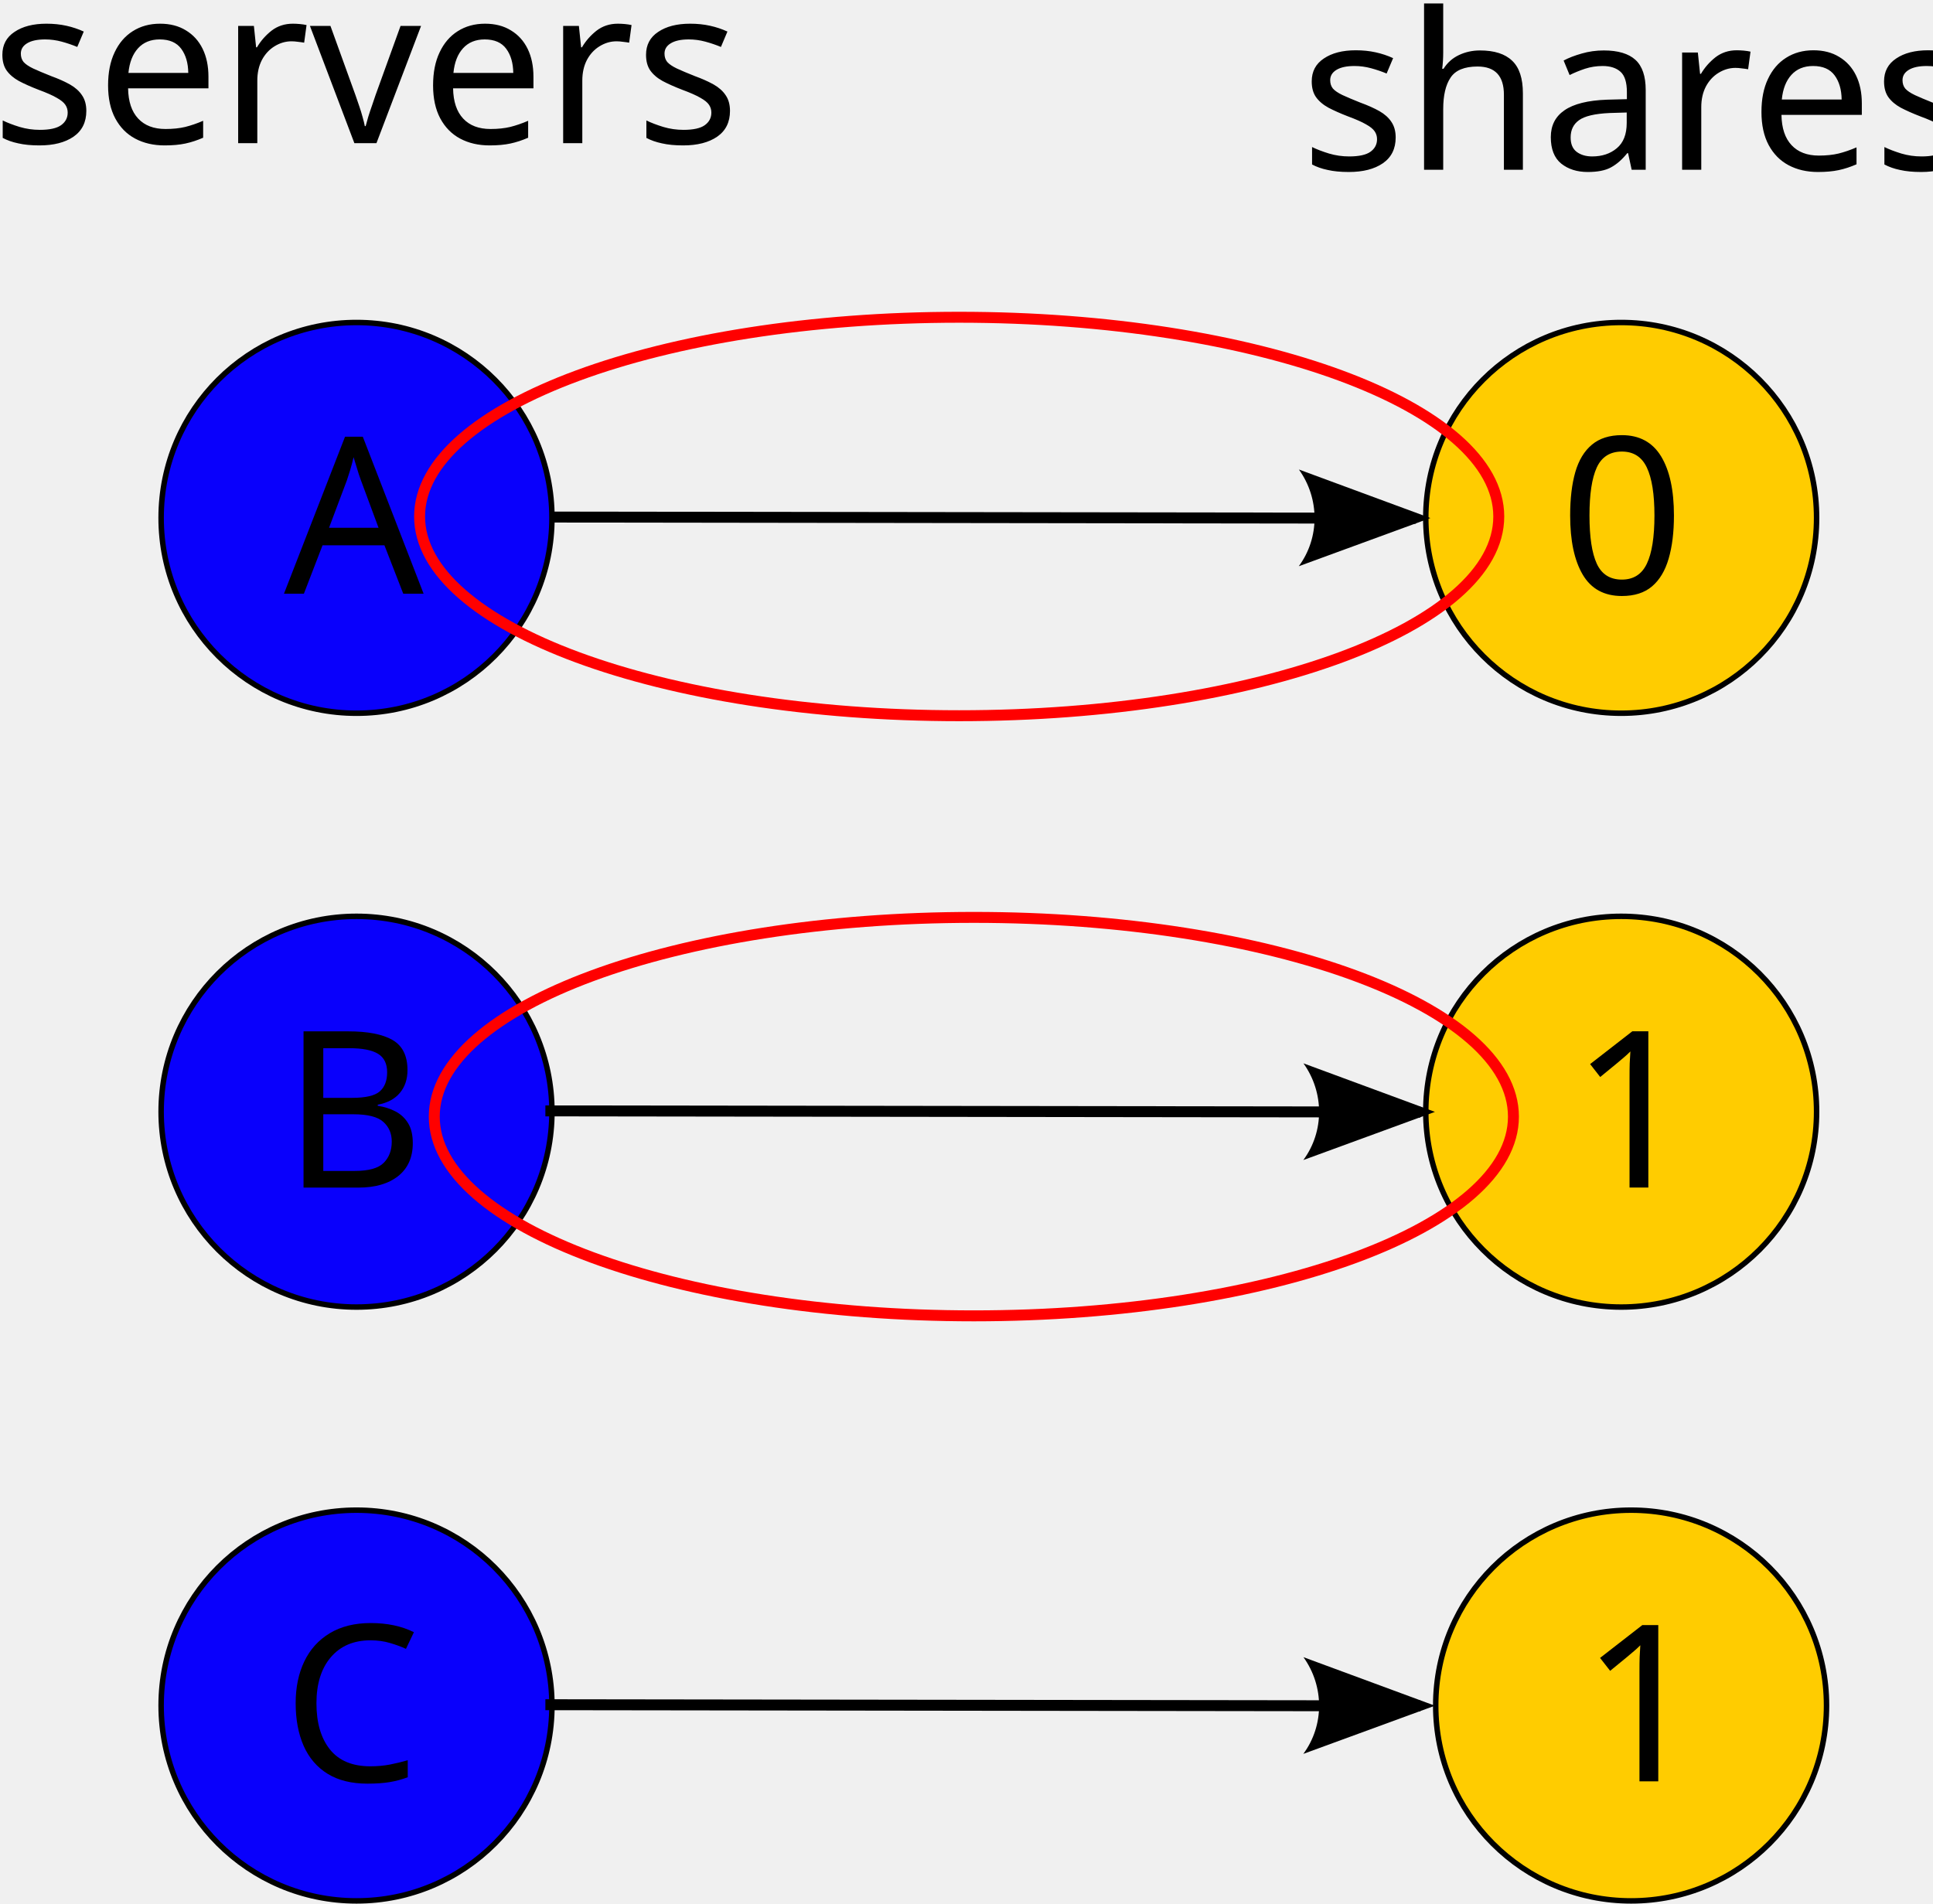
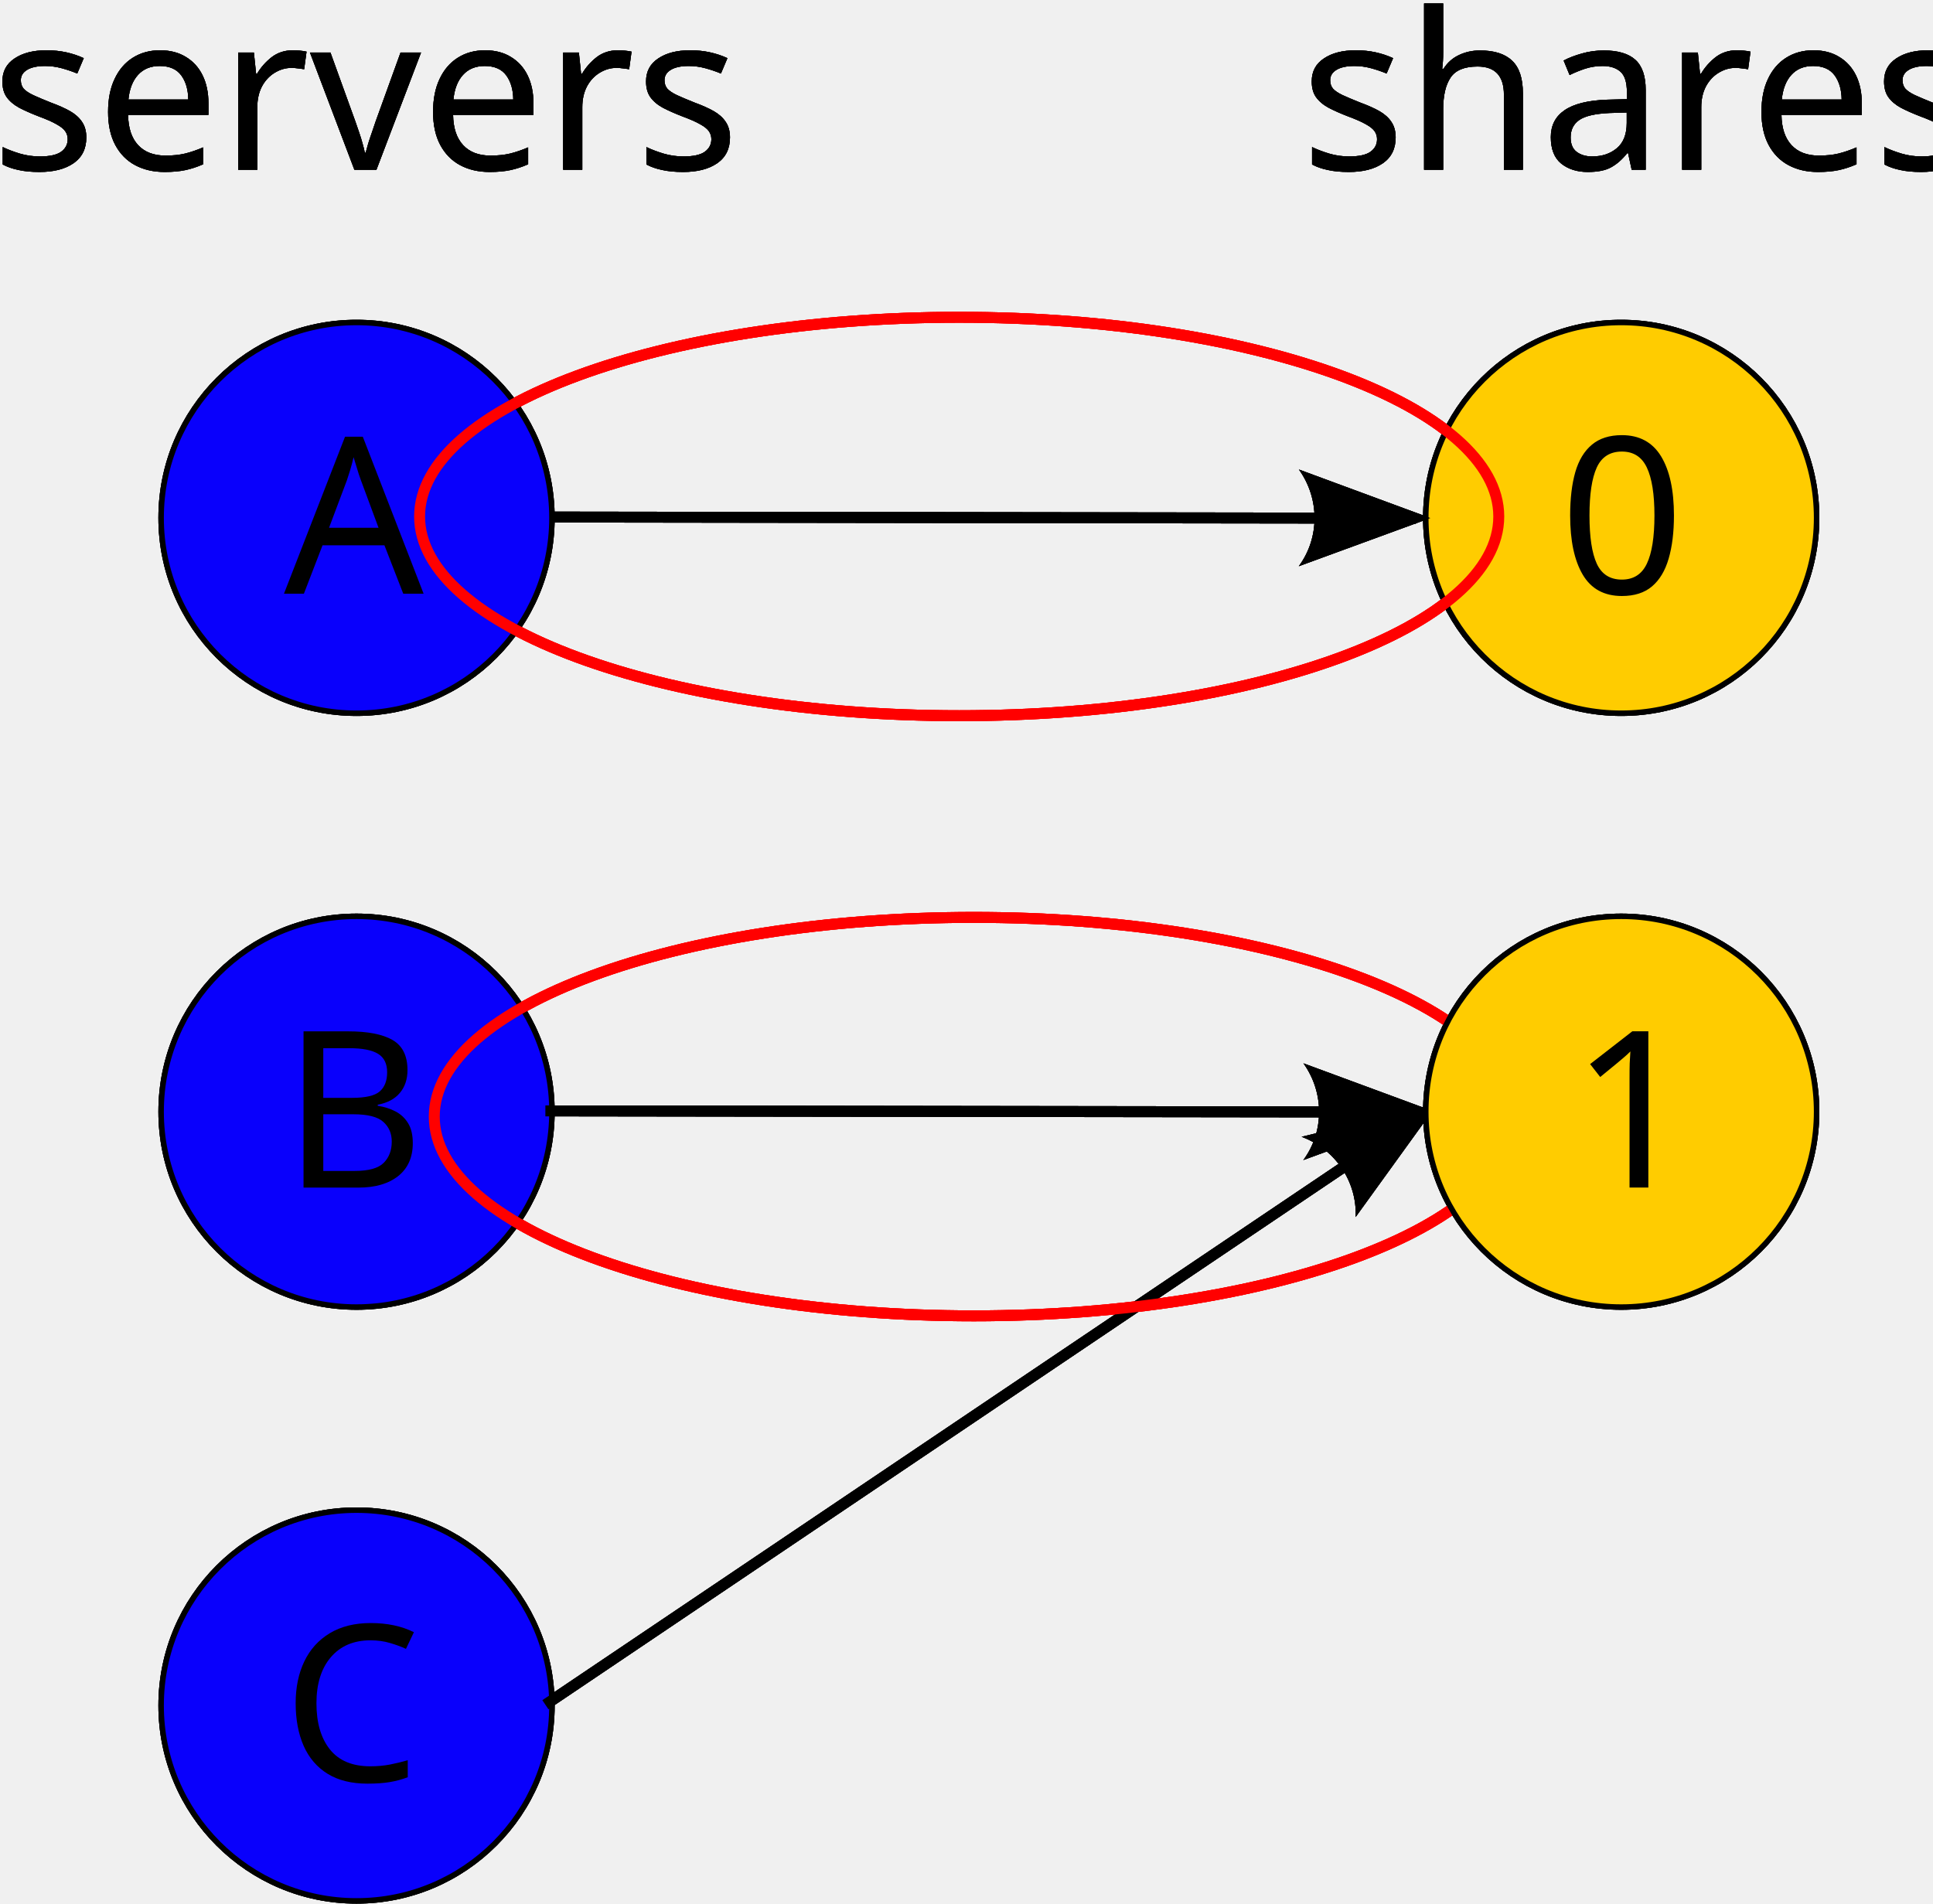
<svg xmlns="http://www.w3.org/2000/svg" width="176.643" height="173.995" id="svg5027" version="1.1">
  <defs id="defs5029">
    <marker orient="auto" refY="0" refX="0" id="Arrow2Lend" style="overflow:visible">
      <path id="path4141" style="fill-rule:evenodd;stroke-width:0.625;stroke-linejoin:round" d="M 8.719,4.034 -2.207,0.016 8.719,-4.002 c -1.745,2.372 -1.735,5.617 -6e-7,8.035 z" transform="matrix(-1.1,0,0,-1.1,-1.1,0)" />
    </marker>
    <marker style="overflow:visible" id="DistanceEnd" refX="0" refY="0" orient="auto">
      <g id="g2301">
        <path style="fill:none;stroke:#ffffff;stroke-width:1.15;stroke-linecap:square" d="M 0,0 -2,0" id="path2316" />
        <path style="fill:#000000;fill-rule:evenodd;stroke:none" d="M 0,0 -13,4 -9,0 -13,-4 0,0 Z" id="path2312" />
        <path style="fill:none;stroke:#000000;stroke-width:1;stroke-linecap:square" d="M 0,-4 0,40" id="path2314" />
      </g>
    </marker>
    <marker orient="auto" refY="0" refX="0" id="Arrow1Lend" style="overflow:visible">
      <path id="path4123" d="M 0,0 5,-5 -12.5,0 5,5 0,0 Z" style="fill-rule:evenodd;stroke:#000000;stroke-width:1pt" transform="matrix(-0.8,0,0,-0.8,-10,0)" />
    </marker>
    <marker orient="auto" refY="0" refX="0" id="marker5066" style="overflow:visible">
      <path id="path5068" d="M 0,0 5,-5 -12.5,0 5,5 0,0 Z" style="fill-rule:evenodd;stroke:#000000;stroke-width:1pt" transform="matrix(-0.8,0,0,-0.8,-10,0)" />
    </marker>
    <marker orient="auto" refY="0" refX="0" id="Arrow2Lend-0" style="overflow:visible">
      <path id="path4141-5" style="fill-rule:evenodd;stroke-width:0.625;stroke-linejoin:round" d="M 8.719,4.034 -2.207,0.016 8.719,-4.002 c -1.745,2.372 -1.735,5.617 -6e-7,8.035 z" transform="matrix(-1.1,0,0,-1.1,-1.1,0)" />
    </marker>
    <marker orient="auto" refY="0" refX="0" id="Arrow2Lend-5" style="overflow:visible">
      <path id="path4141-3" style="fill-rule:evenodd;stroke-width:0.625;stroke-linejoin:round" d="M 8.719,4.034 -2.207,0.016 8.719,-4.002 c -1.745,2.372 -1.735,5.617 -6e-7,8.035 z" transform="matrix(-1.1,0,0,-1.1,-1.1,0)" />
    </marker>
    <marker orient="auto" refY="0" refX="0" id="Arrow2Lend-7" style="overflow:visible">
      <path id="path4141-9" style="fill-rule:evenodd;stroke-width:0.625;stroke-linejoin:round" d="M 8.719,4.034 -2.207,0.016 8.719,-4.002 c -1.745,2.372 -1.735,5.617 -6e-7,8.035 z" transform="matrix(-1.1,0,0,-1.1,-1.1,0)" />
    </marker>
    <marker orient="auto" refY="0" refX="0" id="Arrow2Lend-9" style="overflow:visible">
      <path id="path4141-0" style="fill-rule:evenodd;stroke-width:0.625;stroke-linejoin:round" d="M 8.719,4.034 -2.207,0.016 8.719,-4.002 c -1.745,2.372 -1.735,5.617 -6e-7,8.035 z" transform="matrix(-1.1,0,0,-1.1,-1.1,0)" />
    </marker>
    <marker orient="auto" refY="0" refX="0" id="Arrow2Lend-3" style="overflow:visible">
      <path id="path4141-95" style="fill-rule:evenodd;stroke-width:0.625;stroke-linejoin:round" d="M 8.719,4.034 -2.207,0.016 8.719,-4.002 c -1.745,2.372 -1.735,5.617 -6e-7,8.035 z" transform="matrix(-1.1,0,0,-1.1,-1.1,0)" />
    </marker>
    <marker orient="auto" refY="0" refX="0" id="Arrow2Lend-96" style="overflow:visible">
      <path id="path4141-6" style="fill-rule:evenodd;stroke-width:0.625;stroke-linejoin:round" d="M 8.719,4.034 -2.207,0.016 8.719,-4.002 c -1.745,2.372 -1.735,5.617 -6e-7,8.035 z" transform="matrix(-1.1,0,0,-1.1,-1.1,0)" />
    </marker>
  </defs>
  <g id="layer1" transform="translate(-91.99024,-382.7523)">
-     <text xml:space="preserve" style="font-style:normal;font-variant:normal;font-weight:normal;font-stretch:normal;font-size:20px;line-height:125%;font-family:Ubuntu;-inkscape-font-specification:Ubuntu;text-align:start;letter-spacing:0px;word-spacing:0px;writing-mode:lr-tb;text-anchor:start;fill:#000000;fill-opacity:1;stroke:none" x="91.19" y="395.842" id="text4565">
-       <tspan id="tspan4567" x="91.19" y="395.842">servers</tspan>
-       <tspan x="91.19" y="420.842" id="tspan4569" />
+     <text xml:space="preserve" style="font-style:normal;font-variant:normal;font-weight:normal;font-stretch:normal;font-size:20px;line-height:125%;font-family:Ubuntu;-inkscape-font-specification:Ubuntu;text-align:start;letter-spacing:0px;word-spacing:0px;writing-mode:lr-tb;text-anchor:start;fill:#000000;fill-opacity:1;stroke:none" x="91.19" y="398.272" id="text4565">
+       <tspan id="tspan4567" x="91.19" y="398.272">servers</tspan>
+       <tspan x="91.19" y="423.272" id="tspan4569" />
    </text>
    <text xml:space="preserve" style="font-style:normal;font-weight:normal;font-size:20px;line-height:125%;font-family:Sans;letter-spacing:0px;word-spacing:0px;fill:#000000;fill-opacity:1;stroke:none" x="210.845" y="398.272" id="text4649">
      <tspan id="tspan4651" x="210.845" y="398.272" style="font-style:normal;font-variant:normal;font-weight:normal;font-stretch:normal;font-size:20px;line-height:125%;font-family:Ubuntu;-inkscape-font-specification:Ubuntu;text-align:start;writing-mode:lr-tb;text-anchor:start">shares</tspan>
    </text>
-     <g id="g3984" transform="translate(0,-0.5130901)">
-       <g transform="matrix(0.5,0,0,0.5,105.1712,381.2559)" id="g4602">
-         <circle transform="translate(77.07828,-25.83621)" style="fill:#ffcc00;fill-opacity:1;fill-rule:evenodd;stroke:#000000;stroke-width:1px;stroke-linecap:butt;stroke-linejoin:miter;stroke-opacity:1" id="path2985-4" cx="192.857" cy="233.076" r="35.714" d="m 228.571,233.076 a 35.714,35.714 0 0 1 -35.714,35.714 35.714,35.714 0 0 1 -35.714,-35.714 35.714,35.714 0 0 1 35.714,-35.714 35.714,35.714 0 0 1 35.714,35.714 z" />
-         <text xml:space="preserve" style="font-style:normal;font-weight:normal;font-size:40px;line-height:125%;font-family:Sans;letter-spacing:0px;word-spacing:0px;fill:#000000;fill-opacity:1;stroke:none" x="260.695" y="221.1" id="text3856">
-           <tspan style="font-style:normal;font-variant:normal;font-weight:normal;font-stretch:normal;font-size:40px;line-height:125%;font-family:Ubuntu;-inkscape-font-specification:Ubuntu;text-align:start;writing-mode:lr-tb;text-anchor:start" id="tspan3858" x="260.695" y="221.1">1</tspan>
-         </text>
-       </g>
-       <g transform="matrix(0.5,0,0,0.5,82.99365,380.8413)" id="g4610">
-         <circle transform="translate(-109.702,-25.00713)" style="fill:#0900fc;fill-opacity:1;fill-rule:evenodd;stroke:#000000;stroke-width:1px;stroke-linecap:butt;stroke-linejoin:miter;stroke-opacity:1" id="path2985-3" cx="192.857" cy="233.076" r="35.714" d="m 228.571,233.076 a 35.714,35.714 0 0 1 -35.714,35.714 35.714,35.714 0 0 1 -35.714,-35.714 35.714,35.714 0 0 1 35.714,-35.714 35.714,35.714 0 0 1 35.714,35.714 z" />
-         <text xml:space="preserve" style="font-style:normal;font-weight:normal;font-size:40px;line-height:125%;font-family:Sans;letter-spacing:0px;word-spacing:0px;fill:#000000;fill-opacity:1;stroke:none" x="69.595" y="221.949" id="text3832">
-           <tspan style="font-style:normal;font-variant:normal;font-weight:normal;font-stretch:normal;font-size:40px;line-height:125%;font-family:Ubuntu;-inkscape-font-specification:Ubuntu;text-align:start;writing-mode:lr-tb;text-anchor:start" id="tspan3834" x="69.595" y="221.949">B</tspan>
-         </text>
-       </g>
-       <path id="path4114-4-5-7" d="m 141.829,484.802 79.96,0.106" style="display:inline;fill:none;stroke:#000000;stroke-width:1;stroke-linecap:butt;stroke-linejoin:miter;stroke-miterlimit:4;stroke-dasharray:none;stroke-opacity:1;marker-end:url(#Arrow2Lend)" />
+     <g id="g4610" transform="matrix(0.5,0,0,0.5,82.99365,380.3282)">
+       <circle r="35.714" cy="233.076" cx="192.857" id="path2985-3" style="fill:#0900fc;fill-opacity:1;fill-rule:evenodd;stroke:#000000;stroke-width:1px;stroke-linecap:butt;stroke-linejoin:miter;stroke-opacity:1" transform="translate(-109.702,-25.00713)" />
+       <text id="text3832" y="221.949" x="69.595" style="font-style:normal;font-weight:normal;font-size:40px;line-height:125%;font-family:Sans;letter-spacing:0px;word-spacing:0px;fill:#000000;fill-opacity:1;stroke:none" xml:space="preserve">
+         <tspan y="221.949" x="69.595" id="tspan3834" style="font-style:normal;font-variant:normal;font-weight:normal;font-stretch:normal;font-size:40px;line-height:125%;font-family:Ubuntu;-inkscape-font-specification:Ubuntu;text-align:start;writing-mode:lr-tb;text-anchor:start">B</tspan>
+       </text>
    </g>
+     <path style="display:inline;fill:none;stroke:#000000;stroke-width:1;stroke-linecap:butt;stroke-linejoin:miter;stroke-miterlimit:4;stroke-dasharray:none;stroke-opacity:1;marker-end:url(#Arrow2Lend)" d="m 141.829,484.289 79.96,0.106" id="path4114-4-5-7" />
    <g id="g3972">
      <g transform="matrix(0.5,0,0,0.5,124.7639,381.5617)" id="g4593">
-         <circle transform="translate(37.89307,-136.0283)" style="fill:#ffcc00;fill-opacity:1;fill-rule:evenodd;stroke:#000000;stroke-width:1px;stroke-linecap:butt;stroke-linejoin:miter;stroke-opacity:1" id="path2985-4-3" cx="192.857" cy="233.076" r="35.714" d="m 228.571,233.076 a 35.714,35.714 0 0 1 -35.714,35.714 35.714,35.714 0 0 1 -35.714,-35.714 35.714,35.714 0 0 1 35.714,-35.714 35.714,35.714 0 0 1 35.714,35.714 z" />
+         <circle transform="translate(37.89307,-136.0283)" style="fill:#ffcc00;fill-opacity:1;fill-rule:evenodd;stroke:#000000;stroke-width:1px;stroke-linecap:butt;stroke-linejoin:miter;stroke-opacity:1" id="path2985-4-3" cx="192.857" cy="233.076" r="35.714" />
        <g id="g3975" transform="translate(-142.8149,-435.9946)">
          <text id="text3852" y="546.923" x="362.285" style="font-style:normal;font-weight:normal;font-size:40px;line-height:125%;font-family:Sans;letter-spacing:0px;word-spacing:0px;fill:#000000;fill-opacity:1;stroke:none" xml:space="preserve">
            <tspan style="font-style:normal;font-variant:normal;font-weight:normal;font-stretch:normal;font-size:40px;line-height:125%;font-family:Ubuntu;-inkscape-font-specification:Ubuntu;text-align:start;writing-mode:lr-tb;text-anchor:start" y="546.923" x="362.285" id="tspan3854">0</tspan>
          </text>
        </g>
      </g>
      <g transform="matrix(0.5,0,0,0.5,81.88275,381.5617)" id="g4584">
-         <circle style="fill:#0900fc;fill-opacity:1;fill-rule:evenodd;stroke:#000000;stroke-width:1px;stroke-linecap:butt;stroke-linejoin:miter;stroke-opacity:1" id="path2985" transform="translate(-107.4802,-136.0283)" cx="192.857" cy="233.076" r="35.714" d="m 228.571,233.076 a 35.714,35.714 0 0 1 -35.714,35.714 35.714,35.714 0 0 1 -35.714,-35.714 35.714,35.714 0 0 1 35.714,-35.714 35.714,35.714 0 0 1 35.714,35.714 z" />
+         <circle style="fill:#0900fc;fill-opacity:1;fill-rule:evenodd;stroke:#000000;stroke-width:1px;stroke-linecap:butt;stroke-linejoin:miter;stroke-opacity:1" id="path2985" transform="translate(-107.4802,-136.0283)" cx="192.857" cy="233.076" r="35.714" />
        <text xml:space="preserve" style="font-style:normal;font-variant:normal;font-weight:normal;font-stretch:normal;font-size:40px;line-height:125%;font-family:Ubuntu;-inkscape-font-specification:Ubuntu;text-align:start;letter-spacing:0px;word-spacing:0px;writing-mode:lr-tb;text-anchor:start;fill:#000000;fill-opacity:1;stroke:none" x="72.117" y="110.908" id="text3828">
          <tspan id="tspan3830" x="72.117" y="110.908">A</tspan>
        </text>
      </g>
      <path id="path4114-4-5-1" d="m 142.243,430.012 79.131,0.106" style="display:inline;fill:none;stroke:#000000;stroke-width:1;stroke-linecap:butt;stroke-linejoin:miter;stroke-miterlimit:4;stroke-dasharray:none;stroke-opacity:1;marker-end:url(#Arrow2Lend)" />
    </g>
-     <g id="g3995">
-       <g transform="matrix(0.5,0,0,0.5,106.0791,435.0199)" id="g4602-7">
-         <circle transform="translate(77.07828,-25.83621)" style="fill:#ffcc00;fill-opacity:1;fill-rule:evenodd;stroke:#000000;stroke-width:1px;stroke-linecap:butt;stroke-linejoin:miter;stroke-opacity:1" id="path2985-4-35" cx="192.857" cy="233.076" r="35.714" d="m 228.571,233.076 a 35.714,35.714 0 0 1 -35.714,35.714 35.714,35.714 0 0 1 -35.714,-35.714 35.714,35.714 0 0 1 35.714,-35.714 35.714,35.714 0 0 1 35.714,35.714 z" />
-         <text xml:space="preserve" style="font-style:normal;font-weight:normal;font-size:40px;line-height:125%;font-family:Sans;letter-spacing:0px;word-spacing:0px;fill:#000000;fill-opacity:1;stroke:none" x="260.695" y="221.1" id="text3856-0">
-           <tspan style="font-style:normal;font-variant:normal;font-weight:normal;font-stretch:normal;font-size:40px;line-height:125%;font-family:Ubuntu;-inkscape-font-specification:Ubuntu;text-align:start;writing-mode:lr-tb;text-anchor:start" id="tspan3858-9" x="260.695" y="221.1">1</tspan>
+     <g id="g4610-2" transform="matrix(0.5,0,0,0.5,82.99365,434.6053)">
+       <circle r="35.714" cy="233.076" cx="192.857" id="path2985-3-0" style="fill:#0900fc;fill-opacity:1;fill-rule:evenodd;stroke:#000000;stroke-width:1px;stroke-linecap:butt;stroke-linejoin:miter;stroke-opacity:1" transform="translate(-109.702,-25.00713)" />
+       <text id="text3832-4" y="221.949" x="69.595" style="font-style:normal;font-weight:normal;font-size:40px;line-height:125%;font-family:Sans;letter-spacing:0px;word-spacing:0px;fill:#000000;fill-opacity:1;stroke:none" xml:space="preserve">
+         <tspan y="221.949" x="69.595" id="tspan3834-2" style="font-style:normal;font-variant:normal;font-weight:normal;font-stretch:normal;font-size:40px;line-height:125%;font-family:Ubuntu;-inkscape-font-specification:Ubuntu;text-align:start;writing-mode:lr-tb;text-anchor:start">C</tspan>
+       </text>
+     </g>
+     <path style="display:inline;fill:none;stroke:#000000;stroke-width:1;stroke-linecap:butt;stroke-linejoin:miter;stroke-miterlimit:4;stroke-dasharray:none;stroke-opacity:1;marker-end:url(#Arrow2Lend)" d="m 141.829,538.566 80.453,-54.203" id="path4114-4-5-7-5" />
+     <ellipse style="fill:none;fill-opacity:1;stroke:#ff0000;stroke-width:1;stroke-linecap:butt;stroke-miterlimit:4;stroke-dasharray:none;stroke-opacity:1" id="path3525" cx="179.643" cy="429.96" rx="49.309" ry="18.21" />
+     <ellipse style="fill:none;fill-opacity:1;stroke:#ff0000;stroke-width:1;stroke-linecap:butt;stroke-miterlimit:4;stroke-dasharray:none;stroke-opacity:1" id="path3525-2" cx="180.984" cy="484.813" rx="49.309" ry="18.21" />
+     <g id="g4602" transform="matrix(0.5,0,0,0.5,105.1712,380.7428)">
+       <circle r="35.714" cy="233.076" cx="192.857" id="path2985-4" style="fill:#ffcc00;fill-opacity:1;fill-rule:evenodd;stroke:#000000;stroke-width:1px;stroke-linecap:butt;stroke-linejoin:miter;stroke-opacity:1" transform="translate(77.07828,-25.83621)" />
+       <text id="text3856" y="221.1" x="260.695" style="font-style:normal;font-weight:normal;font-size:40px;line-height:125%;font-family:Sans;letter-spacing:0px;word-spacing:0px;fill:#000000;fill-opacity:1;stroke:none" xml:space="preserve">
+         <tspan y="221.1" x="260.695" id="tspan3858" style="font-style:normal;font-variant:normal;font-weight:normal;font-stretch:normal;font-size:40px;line-height:125%;font-family:Ubuntu;-inkscape-font-specification:Ubuntu;text-align:start;writing-mode:lr-tb;text-anchor:start">1</tspan>
+       </text>
+     </g>
+     <text id="text4941" y="398.272" x="91.19" style="font-style:normal;font-variant:normal;font-weight:normal;font-stretch:normal;font-size:20px;line-height:125%;font-family:Ubuntu;-inkscape-font-specification:Ubuntu;text-align:start;letter-spacing:0px;word-spacing:0px;writing-mode:lr-tb;text-anchor:start;fill:#000000;fill-opacity:1;stroke:none" xml:space="preserve">
+       <tspan y="398.272" x="91.19" id="tspan4943">servers</tspan>
+       <tspan id="tspan4945" y="423.272" x="91.19" />
+     </text>
+     <text id="text4947" y="398.272" x="210.845" style="font-style:normal;font-weight:normal;font-size:20px;line-height:125%;font-family:Sans;letter-spacing:0px;word-spacing:0px;fill:#000000;fill-opacity:1;stroke:none" xml:space="preserve">
+       <tspan style="font-style:normal;font-variant:normal;font-weight:normal;font-stretch:normal;font-size:20px;line-height:125%;font-family:Ubuntu;-inkscape-font-specification:Ubuntu;text-align:start;writing-mode:lr-tb;text-anchor:start" y="398.272" x="210.845" id="tspan4949">shares</tspan>
+     </text>
+     <g transform="matrix(0.5,0,0,0.5,82.99365,380.3282)" id="g4951">
+       <circle transform="translate(-109.702,-25.00713)" style="fill:#0900fc;fill-opacity:1;fill-rule:evenodd;stroke:#000000;stroke-width:1px;stroke-linecap:butt;stroke-linejoin:miter;stroke-opacity:1" id="circle4953" cx="192.857" cy="233.076" r="35.714" />
+       <text xml:space="preserve" style="font-style:normal;font-weight:normal;font-size:40px;line-height:125%;font-family:Sans;letter-spacing:0px;word-spacing:0px;fill:#000000;fill-opacity:1;stroke:none" x="69.595" y="221.949" id="text4955">
+         <tspan style="font-style:normal;font-variant:normal;font-weight:normal;font-stretch:normal;font-size:40px;line-height:125%;font-family:Ubuntu;-inkscape-font-specification:Ubuntu;text-align:start;writing-mode:lr-tb;text-anchor:start" id="tspan4957" x="69.595" y="221.949">B</tspan>
+       </text>
+     </g>
+     <path id="path4959" d="m 141.829,484.289 79.96,0.106" style="display:inline;fill:none;stroke:#000000;stroke-width:1;stroke-linecap:butt;stroke-linejoin:miter;stroke-miterlimit:4;stroke-dasharray:none;stroke-opacity:1;marker-end:url(#Arrow2Lend)" />
+     <g id="g4961">
+       <g id="g4963" transform="matrix(0.5,0,0,0.5,124.7639,381.5617)">
+         <circle r="35.714" cy="233.076" cx="192.857" id="circle4965" style="fill:#ffcc00;fill-opacity:1;fill-rule:evenodd;stroke:#000000;stroke-width:1px;stroke-linecap:butt;stroke-linejoin:miter;stroke-opacity:1" transform="translate(37.89307,-136.0283)" />
+         <g transform="translate(-142.8149,-435.9946)" id="g4967">
+           <text xml:space="preserve" style="font-style:normal;font-weight:normal;font-size:40px;line-height:125%;font-family:Sans;letter-spacing:0px;word-spacing:0px;fill:#000000;fill-opacity:1;stroke:none" x="362.285" y="546.923" id="text4969">
+             <tspan id="tspan4971" x="362.285" y="546.923" style="font-style:normal;font-variant:normal;font-weight:normal;font-stretch:normal;font-size:40px;line-height:125%;font-family:Ubuntu;-inkscape-font-specification:Ubuntu;text-align:start;writing-mode:lr-tb;text-anchor:start">0</tspan>
+           </text>
+         </g>
+       </g>
+       <g id="g4973" transform="matrix(0.5,0,0,0.5,81.88275,381.5617)">
+         <circle r="35.714" cy="233.076" cx="192.857" transform="translate(-107.4802,-136.0283)" id="circle4975" style="fill:#0900fc;fill-opacity:1;fill-rule:evenodd;stroke:#000000;stroke-width:1px;stroke-linecap:butt;stroke-linejoin:miter;stroke-opacity:1" />
+         <text id="text4977" y="110.908" x="72.117" style="font-style:normal;font-variant:normal;font-weight:normal;font-stretch:normal;font-size:40px;line-height:125%;font-family:Ubuntu;-inkscape-font-specification:Ubuntu;text-align:start;letter-spacing:0px;word-spacing:0px;writing-mode:lr-tb;text-anchor:start;fill:#000000;fill-opacity:1;stroke:none" xml:space="preserve">
+           <tspan y="110.908" x="72.117" id="tspan4979">A</tspan>
        </text>
      </g>
-       <g transform="matrix(0.5,0,0,0.5,82.99365,434.6053)" id="g4610-2">
-         <circle transform="translate(-109.702,-25.00713)" style="fill:#0900fc;fill-opacity:1;fill-rule:evenodd;stroke:#000000;stroke-width:1px;stroke-linecap:butt;stroke-linejoin:miter;stroke-opacity:1" id="path2985-3-0" cx="192.857" cy="233.076" r="35.714" d="m 228.571,233.076 a 35.714,35.714 0 0 1 -35.714,35.714 35.714,35.714 0 0 1 -35.714,-35.714 35.714,35.714 0 0 1 35.714,-35.714 35.714,35.714 0 0 1 35.714,35.714 z" />
-         <text xml:space="preserve" style="font-style:normal;font-weight:normal;font-size:40px;line-height:125%;font-family:Sans;letter-spacing:0px;word-spacing:0px;fill:#000000;fill-opacity:1;stroke:none" x="69.595" y="221.949" id="text3832-4">
-           <tspan style="font-style:normal;font-variant:normal;font-weight:normal;font-stretch:normal;font-size:40px;line-height:125%;font-family:Ubuntu;-inkscape-font-specification:Ubuntu;text-align:start;writing-mode:lr-tb;text-anchor:start" id="tspan3834-2" x="69.595" y="221.949">C</tspan>
+       <path style="display:inline;fill:none;stroke:#000000;stroke-width:1;stroke-linecap:butt;stroke-linejoin:miter;stroke-miterlimit:4;stroke-dasharray:none;stroke-opacity:1;marker-end:url(#Arrow2Lend)" d="m 142.243,430.012 79.131,0.106" id="path4981" />
+     </g>
+     <g transform="matrix(0.5,0,0,0.5,82.99365,434.6053)" id="g4983">
+       <circle transform="translate(-109.702,-25.00713)" style="fill:#0900fc;fill-opacity:1;fill-rule:evenodd;stroke:#000000;stroke-width:1px;stroke-linecap:butt;stroke-linejoin:miter;stroke-opacity:1" id="circle4985" cx="192.857" cy="233.076" r="35.714" />
+       <text xml:space="preserve" style="font-style:normal;font-weight:normal;font-size:40px;line-height:125%;font-family:Sans;letter-spacing:0px;word-spacing:0px;fill:#000000;fill-opacity:1;stroke:none" x="69.595" y="221.949" id="text4987">
+         <tspan style="font-style:normal;font-variant:normal;font-weight:normal;font-stretch:normal;font-size:40px;line-height:125%;font-family:Ubuntu;-inkscape-font-specification:Ubuntu;text-align:start;writing-mode:lr-tb;text-anchor:start" id="tspan4989" x="69.595" y="221.949">C</tspan>
+       </text>
+     </g>
+     <path id="path4991" d="m 141.829,538.566 80.453,-54.203" style="display:inline;fill:none;stroke:#000000;stroke-width:1;stroke-linecap:butt;stroke-linejoin:miter;stroke-miterlimit:4;stroke-dasharray:none;stroke-opacity:1;marker-end:url(#Arrow2Lend)" />
+     <ellipse ry="18.21" rx="49.309" cy="429.96" cx="179.643" id="ellipse4993" style="fill:none;fill-opacity:1;stroke:#ff0000;stroke-width:1;stroke-linecap:butt;stroke-miterlimit:4;stroke-dasharray:none;stroke-opacity:1" />
+     <ellipse ry="18.21" rx="49.309" cy="484.813" cx="180.984" id="ellipse4995" style="fill:none;fill-opacity:1;stroke:#ff0000;stroke-width:1;stroke-linecap:butt;stroke-miterlimit:4;stroke-dasharray:none;stroke-opacity:1" />
+     <g transform="matrix(0.5,0,0,0.5,105.1712,380.7428)" id="g4997">
+       <circle transform="translate(77.07828,-25.83621)" style="fill:#ffcc00;fill-opacity:1;fill-rule:evenodd;stroke:#000000;stroke-width:1px;stroke-linecap:butt;stroke-linejoin:miter;stroke-opacity:1" id="circle4999" cx="192.857" cy="233.076" r="35.714" />
+       <text xml:space="preserve" style="font-style:normal;font-weight:normal;font-size:40px;line-height:125%;font-family:Sans;letter-spacing:0px;word-spacing:0px;fill:#000000;fill-opacity:1;stroke:none" x="260.695" y="221.1" id="text5001">
+         <tspan style="font-style:normal;font-variant:normal;font-weight:normal;font-stretch:normal;font-size:40px;line-height:125%;font-family:Ubuntu;-inkscape-font-specification:Ubuntu;text-align:start;writing-mode:lr-tb;text-anchor:start" id="tspan5003" x="260.695" y="221.1">1</tspan>
+       </text>
+     </g>
+     <text xml:space="preserve" style="font-style:normal;font-variant:normal;font-weight:normal;font-stretch:normal;font-size:20px;line-height:125%;font-family:Ubuntu;-inkscape-font-specification:Ubuntu;text-align:start;letter-spacing:0px;word-spacing:0px;writing-mode:lr-tb;text-anchor:start;fill:#000000;fill-opacity:1;stroke:none" x="91.19" y="398.272" id="text5005">
+       <tspan id="tspan5007" x="91.19" y="398.272">servers</tspan>
+       <tspan x="91.19" y="423.272" id="tspan5009" />
+     </text>
+     <text xml:space="preserve" style="font-style:normal;font-weight:normal;font-size:20px;line-height:125%;font-family:Sans;letter-spacing:0px;word-spacing:0px;fill:#000000;fill-opacity:1;stroke:none" x="210.845" y="398.272" id="text5011">
+       <tspan id="tspan5013" x="210.845" y="398.272" style="font-style:normal;font-variant:normal;font-weight:normal;font-stretch:normal;font-size:20px;line-height:125%;font-family:Ubuntu;-inkscape-font-specification:Ubuntu;text-align:start;writing-mode:lr-tb;text-anchor:start">shares</tspan>
+     </text>
+     <g id="g5015" transform="matrix(0.5,0,0,0.5,82.99365,380.3282)">
+       <circle r="35.714" cy="233.076" cx="192.857" id="circle5017" style="fill:#0900fc;fill-opacity:1;fill-rule:evenodd;stroke:#000000;stroke-width:1px;stroke-linecap:butt;stroke-linejoin:miter;stroke-opacity:1" transform="translate(-109.702,-25.00713)" />
+       <text id="text5019" y="221.949" x="69.595" style="font-style:normal;font-weight:normal;font-size:40px;line-height:125%;font-family:Sans;letter-spacing:0px;word-spacing:0px;fill:#000000;fill-opacity:1;stroke:none" xml:space="preserve">
+         <tspan y="221.949" x="69.595" id="tspan5021" style="font-style:normal;font-variant:normal;font-weight:normal;font-stretch:normal;font-size:40px;line-height:125%;font-family:Ubuntu;-inkscape-font-specification:Ubuntu;text-align:start;writing-mode:lr-tb;text-anchor:start">B</tspan>
+       </text>
+     </g>
+     <path style="display:inline;fill:none;stroke:#000000;stroke-width:1;stroke-linecap:butt;stroke-linejoin:miter;stroke-miterlimit:4;stroke-dasharray:none;stroke-opacity:1;marker-end:url(#Arrow2Lend)" d="m 141.829,484.289 79.96,0.106" id="path5023" />
+     <g id="g5025">
+       <g transform="matrix(0.5,0,0,0.5,124.7639,381.5617)" id="g5027">
+         <circle transform="translate(37.89307,-136.0283)" style="fill:#ffcc00;fill-opacity:1;fill-rule:evenodd;stroke:#000000;stroke-width:1px;stroke-linecap:butt;stroke-linejoin:miter;stroke-opacity:1" id="circle5029" cx="192.857" cy="233.076" r="35.714" />
+         <g id="g5031" transform="translate(-142.8149,-435.9946)">
+           <text id="text5033" y="546.923" x="362.285" style="font-style:normal;font-weight:normal;font-size:40px;line-height:125%;font-family:Sans;letter-spacing:0px;word-spacing:0px;fill:#000000;fill-opacity:1;stroke:none" xml:space="preserve">
+             <tspan style="font-style:normal;font-variant:normal;font-weight:normal;font-stretch:normal;font-size:40px;line-height:125%;font-family:Ubuntu;-inkscape-font-specification:Ubuntu;text-align:start;writing-mode:lr-tb;text-anchor:start" y="546.923" x="362.285" id="tspan5035">0</tspan>
+           </text>
+         </g>
+       </g>
+       <g transform="matrix(0.5,0,0,0.5,81.88275,381.5617)" id="g5037">
+         <circle style="fill:#0900fc;fill-opacity:1;fill-rule:evenodd;stroke:#000000;stroke-width:1px;stroke-linecap:butt;stroke-linejoin:miter;stroke-opacity:1" id="circle5039" transform="translate(-107.4802,-136.0283)" cx="192.857" cy="233.076" r="35.714" />
+         <text xml:space="preserve" style="font-style:normal;font-variant:normal;font-weight:normal;font-stretch:normal;font-size:40px;line-height:125%;font-family:Ubuntu;-inkscape-font-specification:Ubuntu;text-align:start;letter-spacing:0px;word-spacing:0px;writing-mode:lr-tb;text-anchor:start;fill:#000000;fill-opacity:1;stroke:none" x="72.117" y="110.908" id="text5041">
+           <tspan id="tspan5043" x="72.117" y="110.908">A</tspan>
        </text>
      </g>
-       <path id="path4114-4-5-7-5" d="m 141.829,538.566 79.96,0.106" style="display:inline;fill:none;stroke:#000000;stroke-width:1;stroke-linecap:butt;stroke-linejoin:miter;stroke-miterlimit:4;stroke-dasharray:none;stroke-opacity:1;marker-end:url(#Arrow2Lend)" />
+       <path id="path5045" d="m 142.243,430.012 79.131,0.106" style="display:inline;fill:none;stroke:#000000;stroke-width:1;stroke-linecap:butt;stroke-linejoin:miter;stroke-miterlimit:4;stroke-dasharray:none;stroke-opacity:1;marker-end:url(#Arrow2Lend)" />
    </g>
-     <ellipse style="fill:none;fill-opacity:1;stroke:#ff0000;stroke-width:1;stroke-linecap:butt;stroke-miterlimit:4;stroke-dasharray:none;stroke-opacity:1" id="path3525" cx="179.643" cy="429.96" rx="49.309" ry="18.21" d="m 228.952,429.96 a 49.309,18.21 0 0 1 -49.309,18.21 49.309,18.21 0 0 1 -49.309,-18.21 49.309,18.21 0 0 1 49.309,-18.21 49.309,18.21 0 0 1 49.309,18.21 z" />
-     <ellipse style="fill:none;fill-opacity:1;stroke:#ff0000;stroke-width:1;stroke-linecap:butt;stroke-miterlimit:4;stroke-dasharray:none;stroke-opacity:1" id="path3525-2" cx="180.984" cy="484.813" rx="49.309" ry="18.21" d="m 230.293,484.813 a 49.309,18.21 0 0 1 -49.309,18.21 49.309,18.21 0 0 1 -49.309,-18.21 49.309,18.21 0 0 1 49.309,-18.21 49.309,18.21 0 0 1 49.309,18.21 z" />
+     <g id="g5047" transform="matrix(0.5,0,0,0.5,82.99365,434.6053)">
+       <circle r="35.714" cy="233.076" cx="192.857" id="circle5049" style="fill:#0900fc;fill-opacity:1;fill-rule:evenodd;stroke:#000000;stroke-width:1px;stroke-linecap:butt;stroke-linejoin:miter;stroke-opacity:1" transform="translate(-109.702,-25.00713)" />
+       <text id="text5051" y="221.949" x="69.595" style="font-style:normal;font-weight:normal;font-size:40px;line-height:125%;font-family:Sans;letter-spacing:0px;word-spacing:0px;fill:#000000;fill-opacity:1;stroke:none" xml:space="preserve">
+         <tspan y="221.949" x="69.595" id="tspan5053" style="font-style:normal;font-variant:normal;font-weight:normal;font-stretch:normal;font-size:40px;line-height:125%;font-family:Ubuntu;-inkscape-font-specification:Ubuntu;text-align:start;writing-mode:lr-tb;text-anchor:start">C</tspan>
+       </text>
+     </g>
+     <path style="display:inline;fill:none;stroke:#000000;stroke-width:1;stroke-linecap:butt;stroke-linejoin:miter;stroke-miterlimit:4;stroke-dasharray:none;stroke-opacity:1;marker-end:url(#Arrow2Lend)" d="m 141.829,538.566 80.453,-54.203" id="path5055" />
+     <ellipse style="fill:none;fill-opacity:1;stroke:#ff0000;stroke-width:1;stroke-linecap:butt;stroke-miterlimit:4;stroke-dasharray:none;stroke-opacity:1" id="ellipse5057" cx="179.643" cy="429.96" rx="49.309" ry="18.21" />
+     <ellipse style="fill:none;fill-opacity:1;stroke:#ff0000;stroke-width:1;stroke-linecap:butt;stroke-miterlimit:4;stroke-dasharray:none;stroke-opacity:1" id="ellipse5059" cx="180.984" cy="484.813" rx="49.309" ry="18.21" />
+     <g id="g5061" transform="matrix(0.5,0,0,0.5,105.1712,380.7428)">
+       <circle r="35.714" cy="233.076" cx="192.857" id="circle5063" style="fill:#ffcc00;fill-opacity:1;fill-rule:evenodd;stroke:#000000;stroke-width:1px;stroke-linecap:butt;stroke-linejoin:miter;stroke-opacity:1" transform="translate(77.07828,-25.83621)" />
+       <text id="text5065" y="221.1" x="260.695" style="font-style:normal;font-weight:normal;font-size:40px;line-height:125%;font-family:Sans;letter-spacing:0px;word-spacing:0px;fill:#000000;fill-opacity:1;stroke:none" xml:space="preserve">
+         <tspan y="221.1" x="260.695" id="tspan5067" style="font-style:normal;font-variant:normal;font-weight:normal;font-stretch:normal;font-size:40px;line-height:125%;font-family:Ubuntu;-inkscape-font-specification:Ubuntu;text-align:start;writing-mode:lr-tb;text-anchor:start">1</tspan>
+       </text>
+     </g>
  </g>
</svg>
